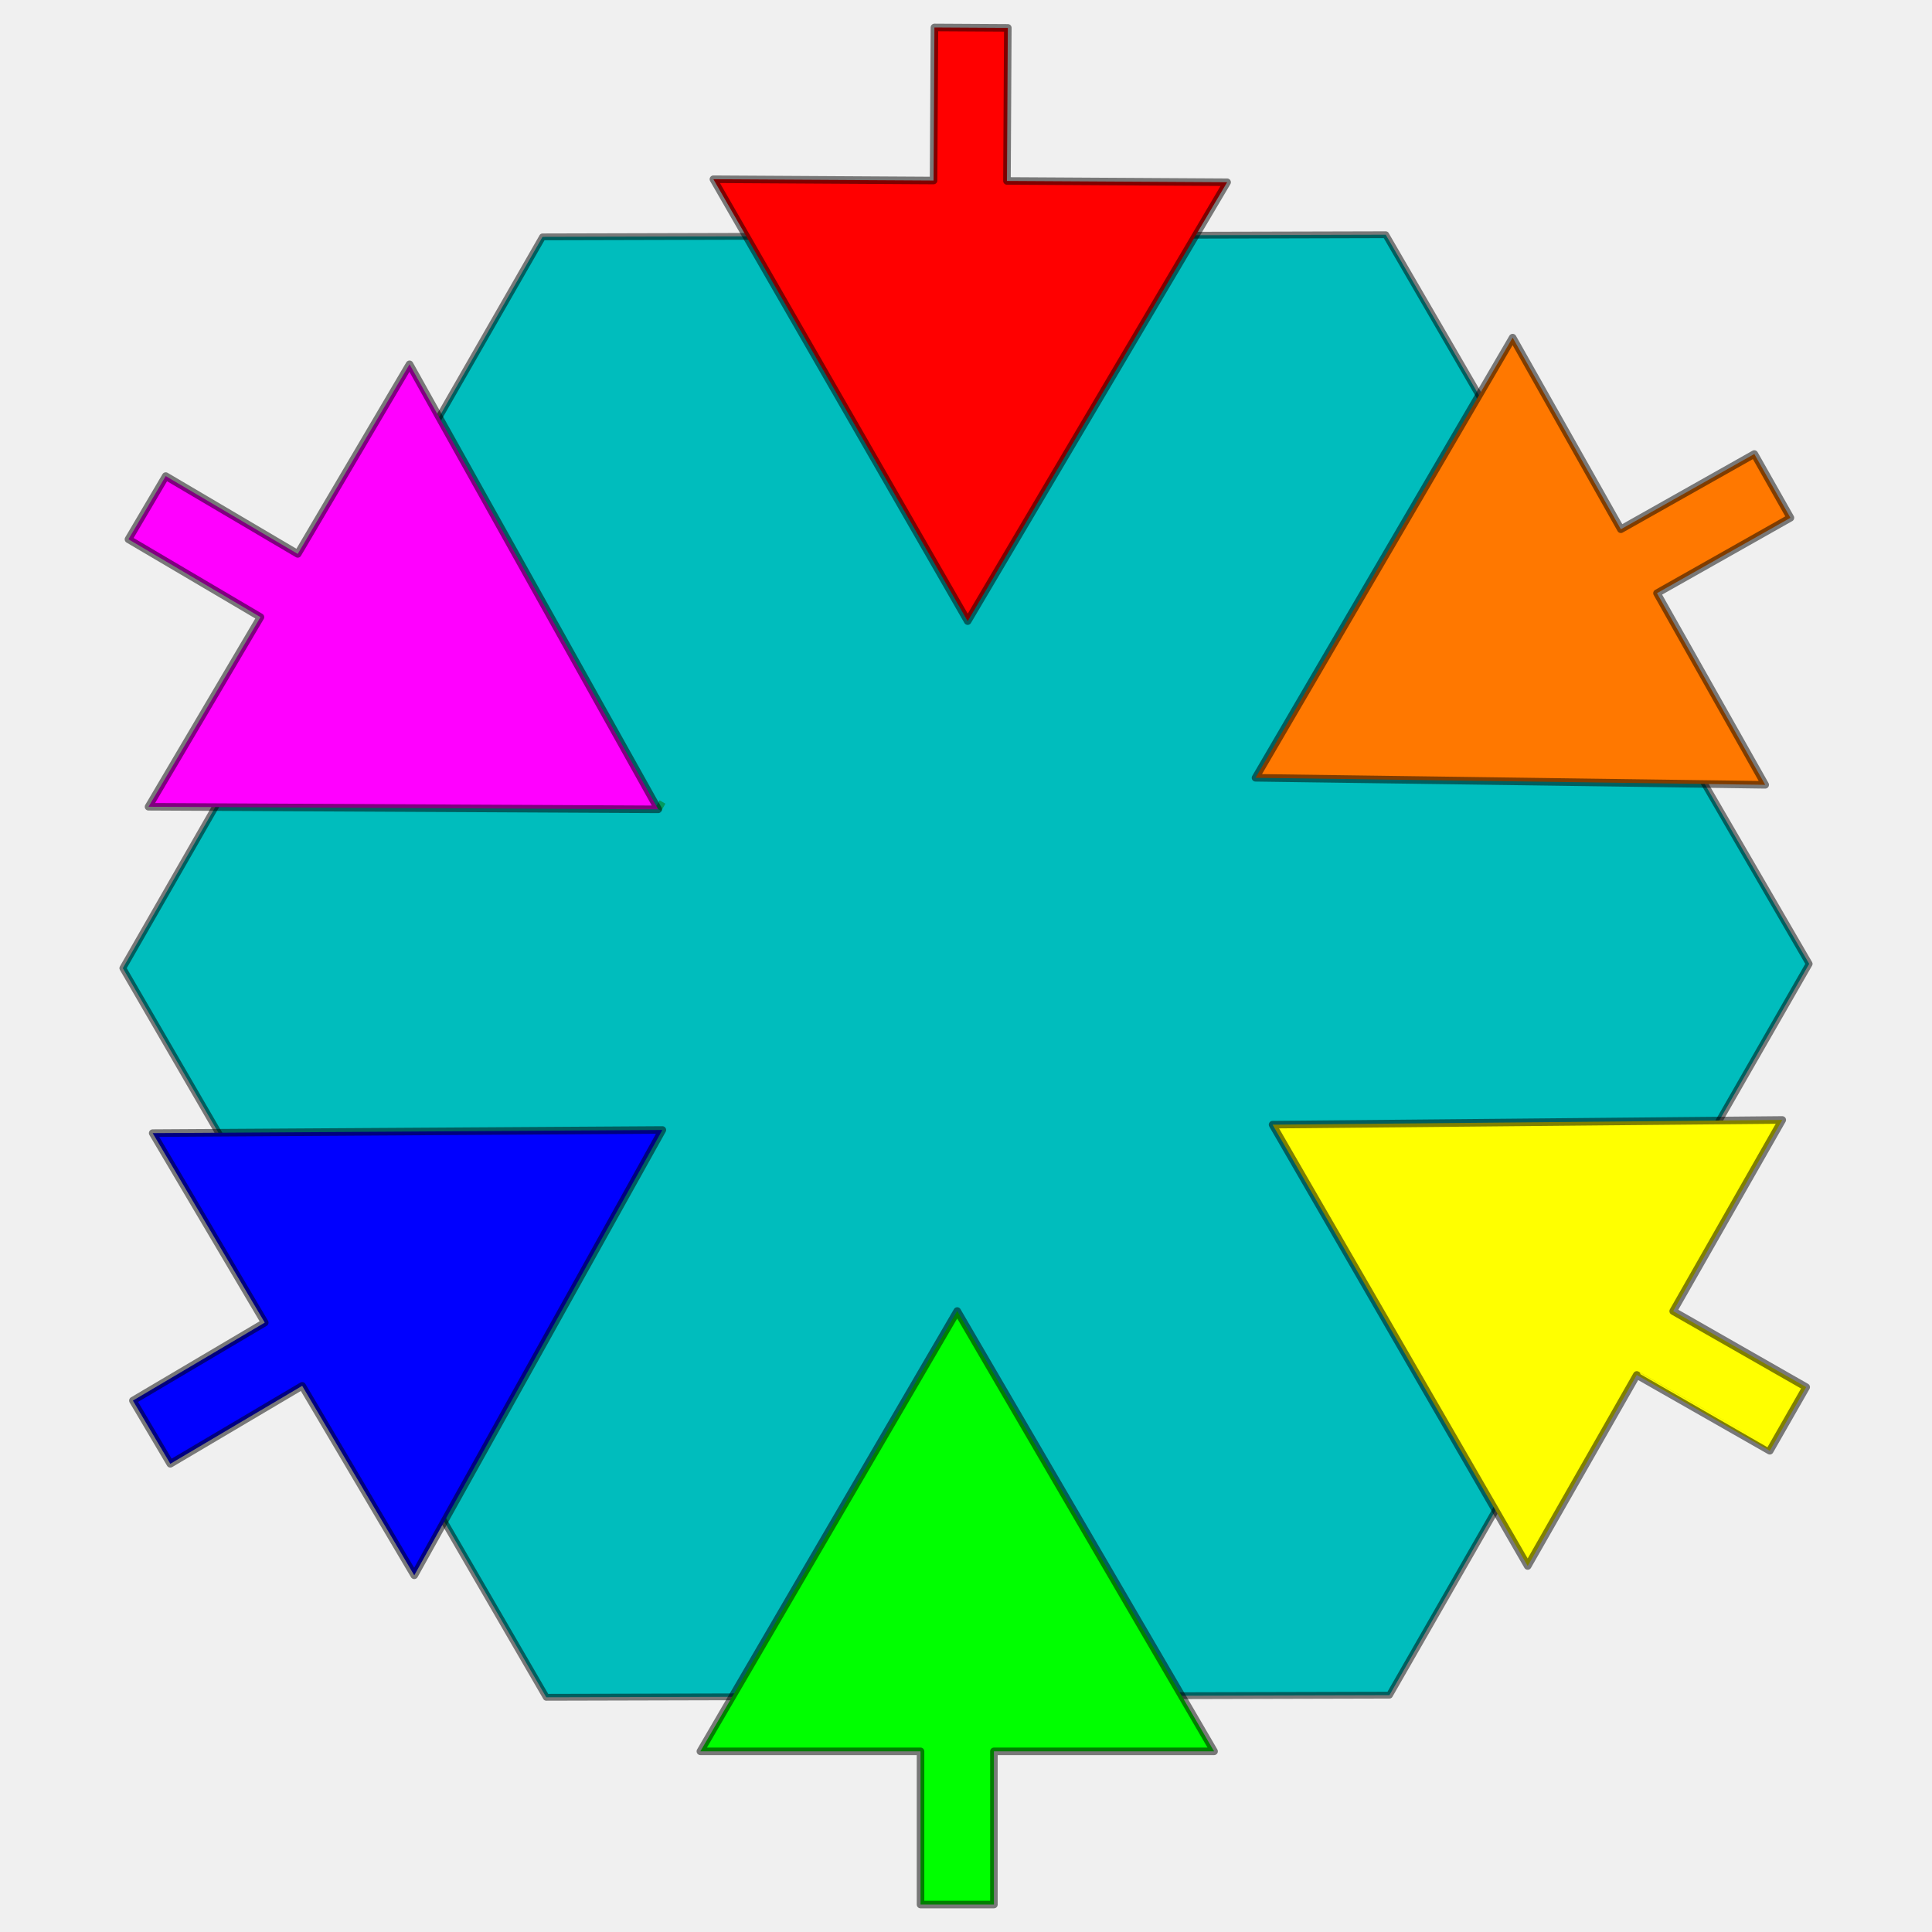
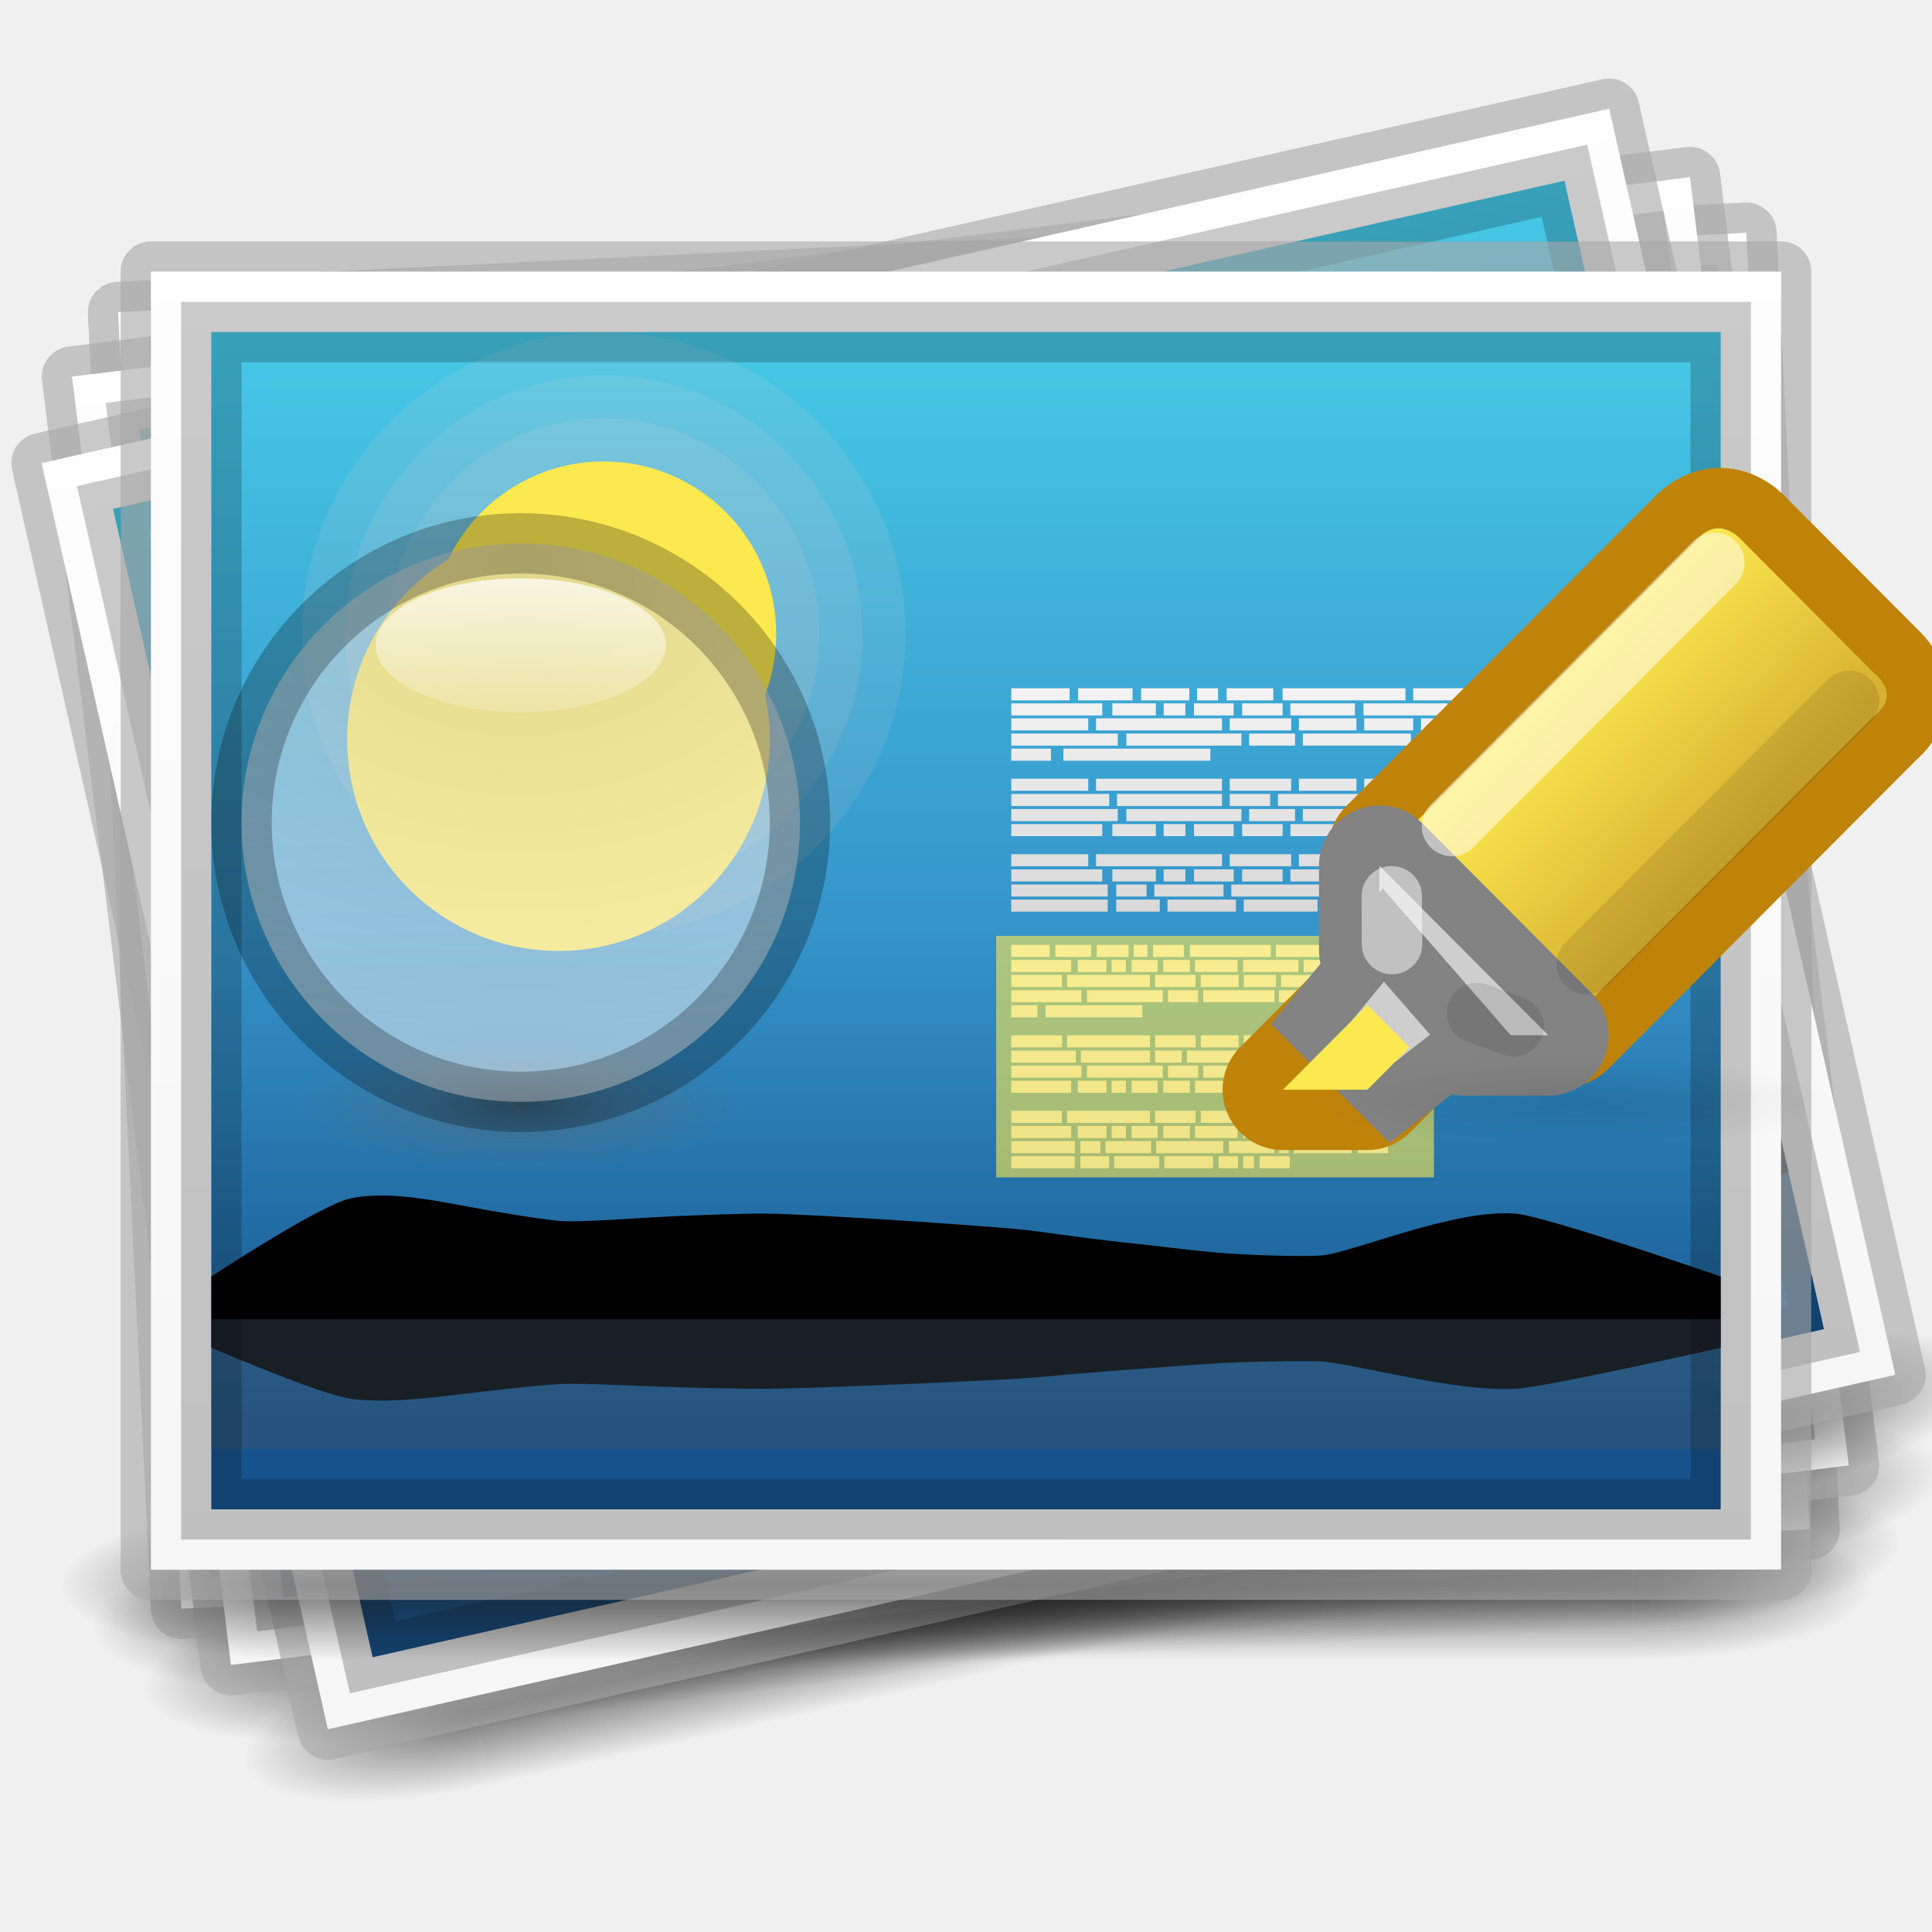
- <svg xmlns="http://www.w3.org/2000/svg" xmlns:ns1="http://inkpad.envoza.com/svg_extensions" height="512pt" viewBox="0,0,512,512" width="512pt" version="1.1">
-   <defs />
-   <g id="arrows" ns1:layerName="arrows">
-     <path stroke="#000000" stroke-opacity="0.5" stroke-width="1.8" d="M368.221+449.233L144.768+449.804L32.548+256.574L143.779+62.773L367.231+62.202L479.452+255.432L368.221+449.233Z" fill="#00bdbd" opacity="1" stroke-linejoin="round" />
-     <path stroke="#000000" stroke-width="2" ns1:shadowRadius="5" ns1:shadowOpacity="0.5" fill="#00ff00" ns1:shadowAngle="0.802333" stroke-linejoin="round" opacity="1" d="M253.674+347.431L185.604+464.122L243.95+464.122C243.95+483.792+243.95+504.411+243.95+504.728L263.398+504.728C263.398+504.411+263.398+483.794+263.398+464.122L321.744+464.122L253.674+347.431Z" ns1:shadowOffset="5" stroke-opacity="0.5" ns1:shadowColor="#000000" />
-     <path stroke="#000000" stroke-width="2" ns1:shadowRadius="5" ns1:shadowOpacity="0.5" fill="#ffff00" ns1:shadowAngle="0.802333" stroke-linejoin="round" opacity="1" d="M472.318+296.796L337.242+298.05L404.856+415.007L433.762+364.372C450.78+374.086+469.013+384.466+469.013+384.467L478.661+367.601C478.661+367.601+460.43+357.184+443.411+347.469L472.318+296.796Z" ns1:shadowOffset="5" stroke-opacity="0.5" ns1:shadowColor="#000000" />
-     <path stroke="#000000" stroke-width="2" ns1:shadowRadius="5" ns1:shadowOpacity="0.5" fill="#ff7800" ns1:shadowAngle="0.802333" stroke-linejoin="round" opacity="1" d="M400.867+89.472L332.721+206.125L467.797+207.986L439.118+157.2C456.243+147.53+474.207+137.376+474.483+137.22L464.91+120.316C464.634+120.472+446.672+130.588+429.546+140.259L400.867+89.472Z" ns1:shadowOffset="5" stroke-opacity="0.5" ns1:shadowColor="#000000" />
-     <path stroke="#000000" stroke-width="2" ns1:shadowRadius="5" ns1:shadowOpacity="0.5" fill="#ff0000" ns1:shadowAngle="0.802333" stroke-linejoin="round" opacity="1" d="M247.634+7.272C247.632+7.589+247.52+28.185+247.406+47.84L189.061+47.498L256.447+164.607L325.2+48.296L266.855+47.954C266.968+28.298+267.081+7.703+267.083+7.386L247.634+7.272Z" ns1:shadowOffset="5" stroke-opacity="0.5" ns1:shadowColor="#000000" />
-     <path stroke="#007800" stroke-opacity="0.5" stroke-width="1.8" d="M174.456+214.47L175.567+212.534" fill="none" opacity="1" stroke-linejoin="round" />
-     <path stroke="#000000" stroke-width="2" ns1:shadowRadius="5" ns1:shadowOpacity="0.5" fill="#ff00ff" ns1:shadowAngle="0.802333" stroke-linejoin="round" opacity="1" d="M108.532+96.537L78.903+146.792C61.962+136.797+44.192+126.327+43.919+126.166L34.042+142.918C34.316+143.079+52.085+153.548+69.027+163.544L39.36+213.798L174.436+214.482L108.532+96.537Z" ns1:shadowOffset="5" stroke-opacity="0.5" ns1:shadowColor="#000000" />
-     <path stroke="#000000" stroke-width="2" ns1:shadowRadius="5" ns1:shadowOpacity="0.5" fill="#0000ff" ns1:shadowAngle="0.802333" stroke-linejoin="round" opacity="1" d="M175.538+299.455L40.462+300.291L70.166+350.508C53.243+360.52+35.493+371.01+35.22+371.172L45.134+387.923C45.407+387.762+63.158+377.271+80.081+367.259L109.785+417.476L175.538+299.455Z" ns1:shadowOffset="5" stroke-opacity="0.5" ns1:shadowColor="#000000" />
+ <svg xmlns="http://www.w3.org/2000/svg" width="32" height="32" viewBox="0 0 32 32" fill="none">
+   <g clip-path="url(#clip0)">
+     <path opacity="0.6" d="M31.42 24.26L27.477 24.452L27.599 26.949L31.541 26.757L31.42 24.26Z" fill="url(#paint0_radial)" />
+     <path opacity="0.6" d="M1.577 28.216L5.52 28.024L5.398 25.527L1.455 25.719L1.577 28.216Z" fill="url(#paint1_radial)" />
+     <path opacity="0.6" d="M27.477 24.452L5.398 25.527L5.519 28.024L27.599 26.949L27.477 24.452Z" fill="url(#paint2_linear)" />
+     <path opacity="0.35" d="M29.97 25.33L28.925 3.857C28.925 3.857 10.946 4.732 1.957 5.17C2.305 12.328 3.002 26.645 3.002 26.645L29.97 25.33Z" stroke="black" stroke-linejoin="round" />
+     <path d="M29.97 25.33L28.925 3.857C28.925 3.857 10.946 4.732 1.957 5.17C2.305 12.328 3.002 26.645 3.002 26.645L29.97 25.33Z" fill="url(#paint3_linear)" />
+     <path opacity="0.4" d="M29.97 25.33L28.925 3.857C28.925 3.857 10.946 4.732 1.957 5.17C2.305 12.328 3.002 26.645 3.002 26.645L29.97 25.33Z" stroke="white" stroke-linejoin="round" />
+     <path opacity="0.4" d="M1.957 5.17L1.981 5.669L28.949 4.357L28.925 3.857L1.957 5.17Z" fill="white" />
+     <path d="M3.952 25.597L3.004 6.12L27.975 4.905L28.923 24.382L3.952 25.597Z" fill="url(#paint4_linear)" />
+     <path opacity="0.1" d="M9.566 7.231C7.604 7.326 6.077 9.01 6.172 10.972C6.268 12.934 7.952 14.461 9.913 14.365C11.875 14.27 13.402 12.586 13.307 10.625C13.211 8.663 11.528 7.136 9.566 7.231ZM9.636 8.658C10.826 8.6 11.822 9.504 11.88 10.694C11.938 11.884 11.034 12.881 9.844 12.938C8.653 12.996 7.657 12.093 7.599 10.902C7.541 9.712 8.445 8.716 9.636 8.658Z" fill="#FED8CD" />
+     <path opacity="0.1" d="M9.531 6.518C7.184 6.632 5.345 8.659 5.459 11.007C5.573 13.354 7.601 15.193 9.948 15.079C12.295 14.965 14.135 12.937 14.02 10.59C13.906 8.243 11.879 6.403 9.531 6.518ZM9.67 9.371C10.475 9.332 11.127 9.924 11.167 10.729C11.206 11.534 10.614 12.186 9.809 12.225C9.004 12.264 8.352 11.673 8.313 10.868C8.274 10.063 8.865 9.411 9.67 9.371Z" fill="#FED8CD" />
+     <path opacity="0.1" d="M9.497 5.804C6.764 5.937 4.613 8.308 4.746 11.041C4.879 13.774 7.25 15.925 9.983 15.792C12.716 15.659 14.867 13.288 14.734 10.555C14.601 7.822 12.229 5.671 9.497 5.804ZM9.705 10.085C10.124 10.064 10.433 10.344 10.453 10.764C10.474 11.183 10.194 11.491 9.774 11.512C9.355 11.532 9.047 11.252 9.026 10.833C9.006 10.414 9.286 10.105 9.705 10.085Z" fill="#FED8CD" />
+     <path fill-rule="evenodd" clip-rule="evenodd" d="M9.601 7.944C11.177 7.868 12.517 9.083 12.594 10.659C12.67 12.235 11.455 13.575 9.879 13.652C8.303 13.729 6.963 12.513 6.886 10.937C6.809 9.361 8.025 8.021 9.601 7.944Z" fill="#FCE94F" />
+     <path fill-rule="evenodd" clip-rule="evenodd" d="M8.905 9.087C10.836 8.993 12.477 10.482 12.572 12.412C12.665 14.343 11.177 15.985 9.246 16.078C7.315 16.172 5.674 14.684 5.58 12.753C5.486 10.822 6.975 9.181 8.905 9.087Z" fill="#FCE94F" />
+     <path d="M3.8 22.458L3.765 21.744C3.765 21.744 5.508 20.468 6.009 20.34C6.51 20.211 7.112 20.267 7.732 20.352C8.352 20.438 9.277 20.55 9.564 20.546C9.851 20.542 10.367 20.482 10.967 20.416C11.567 20.351 12.562 20.27 12.874 20.258C13.184 20.243 13.963 20.248 14.792 20.258C15.622 20.268 16.763 20.298 17.021 20.309C17.28 20.32 17.586 20.349 17.932 20.379C18.278 20.41 18.877 20.452 19.088 20.461C19.3 20.47 19.792 20.514 20.361 20.538C20.93 20.563 21.837 20.536 22.098 20.504C22.359 20.472 22.899 20.252 23.502 20.043C24.104 19.835 24.771 19.638 25.286 19.654C25.801 19.67 28.735 20.529 28.735 20.529L28.77 21.242L25.024 21.425L21.992 21.572L18.96 21.72L15.928 21.867L12.896 22.015L9.864 22.163L6.832 22.31L3.8 22.458Z" fill="black" />
+     <path opacity="0.9" d="M3.8 22.458L3.822 22.924C3.822 22.924 5.661 23.611 6.17 23.655C6.68 23.698 7.275 23.614 7.886 23.508C8.496 23.403 9.409 23.256 9.695 23.236C9.981 23.215 10.5 23.213 11.103 23.207C11.706 23.202 12.704 23.174 13.015 23.157C13.326 23.141 14.1 23.076 14.926 23.003C15.752 22.93 16.885 22.819 17.142 22.791C17.399 22.763 17.701 22.72 18.044 22.672C18.386 22.625 18.979 22.549 19.189 22.526C19.399 22.503 19.885 22.436 20.45 22.374C21.015 22.312 21.921 22.257 22.184 22.257C22.446 22.257 23.001 22.357 23.618 22.444C24.236 22.53 24.915 22.604 25.427 22.553C25.939 22.501 28.793 21.709 28.793 21.709L28.77 21.243L25.024 21.425L21.992 21.573L18.96 21.721L15.928 21.868L12.896 22.016L9.864 22.163L6.832 22.311L3.8 22.458Z" fill="black" />
+     <path opacity="0.3" d="M3.8 22.458L28.77 21.242L28.874 23.383L3.904 24.598L3.8 22.458Z" fill="#4D585E" />
+     <path opacity="0.2" d="M3.952 25.597L3.004 6.12L27.975 4.905L28.923 24.382L3.952 25.597Z" stroke="black" />
+     <path opacity="0.6" d="M31.988 23.097L28.071 23.58L28.377 26.061L32.294 25.578L31.988 23.097Z" fill="url(#paint5_radial)" />
+     <path opacity="0.6" d="M2.52 29.249L6.438 28.766L6.132 26.285L2.214 26.768L2.52 29.249Z" fill="url(#paint6_radial)" />
+     <path opacity="0.6" d="M28.071 23.58L6.132 26.285L6.437 28.766L28.377 26.061L28.071 23.58Z" fill="url(#paint7_linear)" />
+     <path opacity="0.35" d="M30.622 24.272L27.991 2.935C27.991 2.935 10.127 5.137 1.194 6.238C2.071 13.351 3.825 27.577 3.825 27.577L30.622 24.272Z" stroke="black" stroke-linejoin="round" />
+     <path d="M30.622 24.272L27.991 2.935C27.991 2.935 10.127 5.137 1.194 6.238C2.071 13.351 3.825 27.577 3.825 27.577L30.622 24.272Z" fill="url(#paint8_linear)" />
+     <path opacity="0.4" d="M30.622 24.272L27.991 2.935C27.991 2.935 10.127 5.137 1.194 6.238C2.071 13.351 3.825 27.577 3.825 27.577L30.622 24.272Z" stroke="white" stroke-linejoin="round" />
+     <path opacity="0.4" d="M1.194 6.238L1.256 6.734L28.053 3.431L27.991 2.935L1.194 6.238Z" fill="white" />
+     <path d="M4.695 26.462L2.309 7.108L27.121 4.049L29.507 23.403L4.695 26.462Z" fill="url(#paint9_linear)" />
+     <path opacity="0.1" d="M8.935 7.731C6.986 7.971 5.587 9.763 5.828 11.712C6.068 13.662 7.86 15.06 9.809 14.82C11.758 14.58 13.157 12.788 12.917 10.838C12.676 8.889 10.884 7.491 8.935 7.731ZM9.11 9.149C10.293 9.003 11.353 9.83 11.499 11.013C11.645 12.196 10.817 13.256 9.634 13.402C8.451 13.548 7.391 12.721 7.245 11.538C7.1 10.355 7.927 9.295 9.11 9.149Z" fill="#FED8CD" />
+     <path opacity="0.1" d="M8.848 7.022C6.515 7.309 4.831 9.467 5.119 11.8C5.406 14.132 7.564 15.816 9.897 15.529C12.229 15.241 13.913 13.083 13.626 10.751C13.338 8.419 11.18 6.734 8.848 7.022ZM9.197 9.858C9.997 9.759 10.691 10.301 10.79 11.101C10.889 11.9 10.347 12.595 9.547 12.693C8.747 12.792 8.053 12.25 7.954 11.45C7.856 10.65 8.398 9.956 9.197 9.858Z" fill="#FED8CD" />
+     <path opacity="0.1" d="M8.76 6.313C6.045 6.648 4.075 9.172 4.41 11.887C4.745 14.603 7.268 16.573 9.984 16.238C12.699 15.903 14.669 13.379 14.335 10.664C14 7.948 11.476 5.978 8.76 6.313ZM9.285 10.566C9.701 10.515 10.03 10.771 10.081 11.188C10.133 11.605 9.876 11.933 9.46 11.984C9.043 12.036 8.715 11.78 8.663 11.363C8.612 10.946 8.868 10.618 9.285 10.566Z" fill="#FED8CD" />
+     <path fill-rule="evenodd" clip-rule="evenodd" d="M9.023 8.44C10.589 8.247 12.015 9.36 12.208 10.926C12.401 12.492 11.288 13.918 9.722 14.111C8.156 14.304 6.73 13.191 6.536 11.625C6.343 10.059 7.456 8.633 9.023 8.44Z" fill="#FCE94F" />
+     <path fill-rule="evenodd" clip-rule="evenodd" d="M8.414 9.63C10.332 9.394 12.079 10.757 12.316 12.676C12.552 14.594 11.189 16.341 9.27 16.578C7.352 16.814 5.605 15.451 5.368 13.532C5.132 11.614 6.495 9.867 8.414 9.63Z" fill="#FCE94F" />
+     <path d="M4.311 23.343L4.223 22.634C4.223 22.634 5.867 21.232 6.357 21.067C6.847 20.901 7.452 20.912 8.077 20.952C8.701 20.992 9.632 21.035 9.918 21.009C10.203 20.984 10.714 20.886 11.308 20.776C11.901 20.667 12.888 20.512 13.197 20.477C13.506 20.439 14.282 20.387 15.111 20.336C15.939 20.285 17.078 20.23 17.337 20.222C17.596 20.213 17.903 20.22 18.25 20.224C18.598 20.229 19.198 20.227 19.41 20.221C19.622 20.214 20.115 20.221 20.684 20.203C21.254 20.186 22.157 20.092 22.415 20.041C22.673 19.99 23.194 19.73 23.78 19.477C24.366 19.225 25.016 18.98 25.531 18.957C26.045 18.935 29.035 19.575 29.035 19.575L29.123 20.284L25.401 20.742L22.388 21.114L19.375 21.485L16.362 21.857L13.349 22.228L10.336 22.6L7.323 22.971L4.311 23.343Z" fill="black" />
+     <path opacity="0.9" d="M4.311 23.343L4.368 23.805C4.368 23.805 6.252 24.355 6.763 24.361C7.275 24.366 7.862 24.238 8.463 24.088C9.065 23.938 9.964 23.724 10.247 23.682C10.531 23.64 11.049 23.6 11.65 23.55C12.251 23.5 13.244 23.399 13.552 23.358C13.861 23.32 14.629 23.197 15.447 23.063C16.265 22.929 17.387 22.735 17.642 22.688C17.896 22.641 18.194 22.576 18.531 22.503C18.869 22.43 19.455 22.311 19.663 22.273C19.871 22.234 20.351 22.131 20.909 22.028C21.468 21.924 22.368 21.802 22.63 21.782C22.891 21.763 23.452 21.821 24.074 21.862C24.696 21.903 25.379 21.927 25.886 21.838C26.392 21.749 29.18 20.747 29.18 20.747L29.123 20.284L25.401 20.743L22.388 21.114L19.375 21.486L16.362 21.857L13.349 22.229L10.336 22.6L7.324 22.972L4.311 23.343Z" fill="black" />
+     <path opacity="0.3" d="M4.311 23.343L29.123 20.284L29.385 22.41L4.573 25.469L4.311 23.343Z" fill="#4D585E" />
+     <path opacity="0.2" d="M4.695 26.462L2.309 7.108L27.121 4.049L29.507 23.403L4.695 26.462Z" stroke="black" />
+     <path opacity="0.6" d="M32.615 21.471L28.82 22.329L29.371 24.768L33.166 23.91L32.615 21.471Z" fill="url(#paint10_radial)" />
+     <path opacity="0.6" d="M4.319 30.431L8.115 29.573L7.564 27.134L3.768 27.992L4.319 30.431Z" fill="url(#paint11_radial)" />
+     <path opacity="0.6" d="M28.82 22.329L7.564 27.134L8.115 29.573L29.371 24.768L28.82 22.329Z" fill="url(#paint12_linear)" />
+     <path opacity="0.35" d="M31.393 22.771L26.653 1.802C26.653 1.802 9.345 5.714 0.69 7.671C2.271 14.661 5.431 28.642 5.431 28.642L31.393 22.771Z" stroke="black" stroke-linejoin="round" />
+     <path d="M31.393 22.771L26.653 1.802C26.653 1.802 9.345 5.714 0.69 7.671C2.271 14.661 5.431 28.642 5.431 28.642L31.393 22.771Z" fill="url(#paint13_linear)" />
+     <path opacity="0.4" d="M31.393 22.771L26.653 1.802C26.653 1.802 9.345 5.714 0.69 7.671C2.271 14.661 5.431 28.642 5.431 28.642L31.393 22.771Z" stroke="white" stroke-linejoin="round" />
+     <path opacity="0.4" d="M0.69 7.671L0.801 8.158L26.763 2.289L26.653 1.802L0.69 7.671Z" fill="white" />
+     <path d="M6.172 27.449L1.873 8.429L25.912 2.994L30.211 22.015L6.172 27.449Z" fill="url(#paint14_linear)" />
+     <path opacity="0.1" d="M8.438 8.409C6.549 8.836 5.358 10.753 5.791 12.669C6.224 14.585 8.124 15.803 10.013 15.376C11.901 14.949 13.092 13.032 12.659 11.116C12.226 9.201 10.326 7.982 8.438 8.409ZM8.753 9.803C9.899 9.543 11.023 10.264 11.286 11.427C11.549 12.589 10.844 13.724 9.698 13.983C8.552 14.242 7.427 13.521 7.165 12.358C6.902 11.196 7.607 10.062 8.753 9.803Z" fill="#FED8CD" />
+     <path opacity="0.1" d="M8.28 7.712C6.02 8.223 4.586 10.532 5.104 12.824C5.622 15.117 7.91 16.584 10.17 16.073C12.43 15.562 13.864 13.253 13.346 10.961C12.828 8.669 10.54 7.202 8.28 7.712ZM8.91 10.499C9.685 10.324 10.421 10.796 10.599 11.582C10.777 12.368 10.315 13.111 9.54 13.286C8.765 13.461 8.029 12.989 7.851 12.203C7.674 11.417 8.135 10.675 8.91 10.499Z" fill="#FED8CD" />
+     <path opacity="0.1" d="M8.123 7.016C5.492 7.61 3.814 10.311 4.417 12.979C5.021 15.648 7.697 17.364 10.328 16.77C12.959 16.175 14.636 13.475 14.033 10.806C13.43 8.137 10.754 6.421 8.123 7.016ZM9.068 11.196C9.471 11.105 9.819 11.328 9.912 11.737C10.005 12.147 9.786 12.498 9.383 12.589C8.979 12.681 8.631 12.457 8.538 12.048C8.446 11.638 8.664 11.287 9.068 11.196Z" fill="#FED8CD" />
+     <path fill-rule="evenodd" clip-rule="evenodd" d="M8.595 9.106C10.113 8.763 11.625 9.733 11.973 11.272C12.32 12.811 11.373 14.336 9.855 14.68C8.338 15.023 6.826 14.053 6.478 12.514C6.13 10.975 7.078 9.449 8.595 9.106Z" fill="#FCE94F" />
+     <path fill-rule="evenodd" clip-rule="evenodd" d="M8.118 10.349C9.977 9.929 11.829 11.116 12.255 13.002C12.681 14.887 11.52 16.756 9.662 17.177C7.803 17.597 5.951 16.409 5.524 14.523C5.098 12.638 6.259 10.769 8.118 10.349Z" fill="#FCE94F" />
+     <path d="M5.479 24.383L5.322 23.686C5.322 23.686 6.793 22.134 7.257 21.922C7.722 21.711 8.316 21.663 8.933 21.642C9.55 21.622 10.468 21.575 10.745 21.522C11.023 21.469 11.514 21.322 12.086 21.156C12.657 20.99 13.61 20.741 13.91 20.677C14.209 20.609 14.966 20.482 15.773 20.351C16.581 20.221 17.693 20.056 17.947 20.023C18.2 19.99 18.502 19.967 18.843 19.938C19.185 19.909 19.774 19.849 19.981 19.822C20.188 19.795 20.673 19.755 21.23 19.682C21.787 19.61 22.663 19.43 22.911 19.354C23.159 19.278 23.645 18.97 24.194 18.662C24.743 18.354 25.356 18.048 25.859 17.976C26.362 17.904 29.361 18.252 29.361 18.252L29.518 18.949L25.913 19.764L22.993 20.424L20.074 21.084L17.155 21.744L14.236 22.404L11.317 23.063L8.398 23.723L5.479 24.383Z" fill="black" />
+     <path opacity="0.9" d="M5.479 24.383L5.582 24.838C5.582 24.838 7.487 25.203 7.989 25.159C8.491 25.116 9.055 24.932 9.63 24.724C10.204 24.517 11.065 24.218 11.339 24.149C11.613 24.08 12.117 23.99 12.702 23.882C13.287 23.774 14.251 23.578 14.55 23.508C14.849 23.44 15.59 23.244 16.379 23.032C17.168 22.82 18.25 22.518 18.495 22.447C18.739 22.376 19.025 22.282 19.349 22.177C19.674 22.072 20.237 21.898 20.437 21.839C20.637 21.781 21.097 21.632 21.635 21.475C22.173 21.319 23.043 21.11 23.298 21.066C23.553 21.021 24.109 21.025 24.724 21.006C25.338 20.987 26.011 20.944 26.499 20.807C26.987 20.669 29.621 19.404 29.621 19.404L29.518 18.95L25.913 19.765L22.994 20.424L20.075 21.084L17.155 21.744L14.236 22.404L11.317 23.064L8.398 23.724L5.479 24.383Z" fill="black" />
+     <path opacity="0.3" d="M5.479 24.383L29.518 18.949L29.991 21.039L5.952 26.473L5.479 24.383Z" fill="#4D585E" />
+     <path opacity="0.2" d="M6.172 27.449L1.873 8.429L25.912 2.994L30.211 22.015L6.172 27.449Z" stroke="black" />
+     <path opacity="0.6" d="M31 25H27.053V27.5H31V25Z" fill="url(#paint15_radial)" />
+     <path opacity="0.6" d="M1 27.5H4.947V25H1V27.5Z" fill="url(#paint16_radial)" />
+     <path opacity="0.6" d="M27.053 25H4.947V27.5H27.053V25Z" fill="url(#paint17_linear)" />
+     <path opacity="0.35" d="M29.5 25.998L29.5 4.5C29.5 4.5 11.5 4.5 2.5 4.5C2.5 11.667 2.5 26 2.5 26L29.5 25.998Z" stroke="black" stroke-linejoin="round" />
+     <path d="M29.5 25.998L29.5 4.5C29.5 4.5 11.5 4.5 2.5 4.5C2.5 11.667 2.5 26 2.5 26L29.5 25.998Z" fill="url(#paint18_linear)" />
+     <path opacity="0.4" d="M29.5 25.998L29.5 4.5C29.5 4.5 11.5 4.5 2.5 4.5C2.5 11.667 2.5 26 2.5 26L29.5 25.998Z" stroke="white" stroke-linejoin="round" />
+     <path opacity="0.4" d="M2.5 4.5V5H29.5V4.5H2.5Z" fill="white" />
+     <path d="M3.5 25V5.5H28.5V25H3.5Z" fill="url(#paint19_linear)" />
+     <path opacity="0.1" d="M10 6.929C8.036 6.929 6.429 8.536 6.429 10.5C6.429 12.464 8.036 14.071 10 14.071C11.964 14.071 13.571 12.464 13.571 10.5C13.571 8.536 11.964 6.929 10 6.929ZM10 8.357C11.192 8.357 12.143 9.308 12.143 10.5C12.143 11.692 11.192 12.643 10 12.643C8.808 12.643 7.857 11.692 7.857 10.5C7.857 9.308 8.808 8.357 10 8.357Z" fill="#FED8CD" />
+     <path opacity="0.1" d="M10 6.214C7.65 6.214 5.714 8.15 5.714 10.5C5.714 12.85 7.65 14.786 10 14.786C12.35 14.786 14.286 12.85 14.286 10.5C14.286 8.15 12.35 6.214 10 6.214ZM10 9.071C10.806 9.071 11.428 9.694 11.428 10.5C11.428 11.306 10.806 11.929 10 11.929C9.194 11.929 8.571 11.306 8.571 10.5C8.571 9.694 9.194 9.071 10 9.071Z" fill="#FED8CD" />
+     <path opacity="0.1" d="M10 5.5C7.264 5.5 5 7.764 5 10.5C5 13.236 7.264 15.5 10 15.5C12.736 15.5 15 13.236 15 10.5C15 7.764 12.736 5.5 10 5.5ZM10 9.786C10.42 9.786 10.714 10.08 10.714 10.5C10.714 10.92 10.42 11.214 10 11.214C9.58 11.214 9.286 10.92 9.286 10.5C9.286 10.08 9.58 9.786 10 9.786Z" fill="#FED8CD" />
+     <path fill-rule="evenodd" clip-rule="evenodd" d="M10 7.643C11.578 7.643 12.857 8.922 12.857 10.5C12.857 12.078 11.578 13.357 10 13.357C8.422 13.357 7.143 12.078 7.143 10.5C7.143 8.922 8.422 7.643 10 7.643Z" fill="#FCE94F" />
+     <path fill-rule="evenodd" clip-rule="evenodd" d="M9.25 8.75C11.183 8.75 12.75 10.317 12.75 12.25C12.75 14.183 11.183 15.75 9.25 15.75C7.317 15.75 5.75 14.183 5.75 12.25C5.75 10.317 7.317 8.75 9.25 8.75Z" fill="#FCE94F" />
+     <path d="M3.5 21.857V21.143C3.5 21.143 5.303 19.953 5.81 19.849C6.316 19.745 6.915 19.829 7.53 19.945C8.145 20.061 9.064 20.218 9.35 20.227C9.637 20.237 10.156 20.202 10.758 20.166C11.361 20.13 12.359 20.097 12.67 20.101C12.982 20.101 13.758 20.144 14.587 20.194C15.415 20.245 16.553 20.33 16.811 20.354C17.069 20.377 17.372 20.421 17.717 20.468C18.061 20.515 18.657 20.587 18.868 20.606C19.079 20.625 19.568 20.693 20.135 20.745C20.702 20.797 21.61 20.815 21.872 20.796C22.134 20.776 22.684 20.582 23.296 20.403C23.908 20.224 24.584 20.061 25.097 20.101C25.611 20.142 28.5 21.143 28.5 21.143V21.857H24.75H21.714H18.678H15.643H12.607H9.571H6.536L3.5 21.857Z" fill="black" />
+     <path opacity="0.9" d="M3.5 21.857V22.323C3.5 22.323 5.303 23.1 5.81 23.168C6.316 23.235 6.915 23.18 7.53 23.105C8.145 23.029 9.064 22.927 9.35 22.921C9.637 22.914 10.156 22.937 10.758 22.961C11.361 22.984 12.359 23.006 12.67 23.003C12.982 23.003 13.758 22.975 14.587 22.942C15.415 22.909 16.553 22.854 16.811 22.838C17.069 22.823 17.372 22.795 17.717 22.764C18.061 22.733 18.657 22.686 18.868 22.674C19.079 22.661 19.568 22.617 20.135 22.583C20.702 22.549 21.61 22.537 21.872 22.55C22.134 22.563 22.684 22.689 23.296 22.806C23.908 22.923 24.584 23.03 25.097 23.003C25.611 22.977 28.5 22.324 28.5 22.324V21.858H24.75H21.714H18.678H15.643H12.607H9.571H6.536L3.5 21.857Z" fill="black" />
+     <path opacity="0.3" d="M3.5 21.857H28.5V24H3.5V21.857Z" fill="#4D585E" />
+     <path opacity="0.2" d="M3.5 25V5.5H28.5V25H3.5Z" stroke="black" />
+     <path d="M16.75 11.5H17.716H16.75ZM17.857 11.5H18.759H17.857ZM18.9 11.5H19.699H18.9ZM19.828 11.5H20.175H19.828ZM20.317 11.5H21.09H20.317ZM21.244 11.5H23.279H21.244ZM23.407 11.5H24.965H23.407ZM25.094 11.5H25.571H25.094ZM16.75 11.75H18.257H16.75ZM18.424 11.75H19.145H18.424ZM19.274 11.75H19.634H19.274ZM19.776 11.75H20.433H19.776ZM20.574 11.75H21.244H20.574ZM21.373 11.75H22.442H21.373ZM22.583 11.75H23.974H22.583ZM24.103 11.75H25.03H24.103ZM25.159 11.75H25.39H25.159ZM16.75 11.998H18.025H16.75ZM18.154 11.998H20.24H18.154ZM20.368 11.998H21.386H20.368ZM21.514 11.998H22.467H21.514ZM22.596 11.998H23.407H22.596ZM23.536 11.998L24.811 12.002L23.536 11.998ZM24.927 12.002H27H24.927ZM16.75 12.25H18.514H16.75ZM18.656 12.25H20.562H18.656ZM20.69 12.25H21.45H20.69ZM21.579 12.25H23.369H21.579ZM23.485 12.25H24.708H23.485ZM24.85 12.25H25.339H24.85ZM25.468 12.25H25.738H25.468ZM25.88 12.25H26.639H25.88ZM16.75 12.5H17.407H16.75ZM17.613 12.5H20.047H17.613ZM16.75 12.998H18.025H16.75ZM18.154 12.998H20.24H18.154ZM20.368 12.998H21.386H20.368ZM21.514 12.998H22.467H21.514ZM22.596 12.998H23.407H22.596ZM23.536 12.998L24.811 13.002L23.536 12.998ZM24.927 13.002H27H24.927ZM16.75 13.25H18.372H16.75ZM18.501 13.25H20.24H18.501ZM20.368 13.25H21.038H20.368ZM21.167 13.25H22.802H21.167ZM22.931 13.25H24.991H22.931ZM25.133 13.25H25.893H25.133ZM16.75 13.5H18.514H16.75ZM18.656 13.5H20.562H18.656ZM20.69 13.5H21.45H20.69ZM21.579 13.5H23.369H21.579ZM23.485 13.5H24.708H23.485ZM24.85 13.5H25.339H24.85ZM25.468 13.5H25.738H25.468ZM25.88 13.5H26.639H25.88ZM16.75 13.75H18.257H16.75ZM18.424 13.75H19.145H18.424ZM19.274 13.75H19.634H19.274ZM19.776 13.75H20.433H19.776ZM20.574 13.75H21.244H20.574ZM21.373 13.75H22.442H21.373ZM22.583 13.75H23.974H22.583ZM24.103 13.75H25.03H24.103ZM25.159 13.75H25.39H25.159ZM16.75 14.248H18.025H16.75ZM18.154 14.248H20.24H18.154ZM20.368 14.248H21.386H20.368ZM21.514 14.248H22.467H21.514ZM22.596 14.248H23.407H22.596ZM23.536 14.248L24.811 14.252L23.536 14.248ZM24.927 14.252H27H24.927ZM16.75 14.5H18.257H16.75ZM18.424 14.5H19.145H18.424ZM19.274 14.5H19.634H19.274ZM19.776 14.5H20.433H19.776ZM20.574 14.5H21.244H20.574ZM21.373 14.5H22.442H21.373ZM22.583 14.5H23.974H22.583ZM24.103 14.5H25.03H24.103ZM25.159 14.5H25.39H25.159ZM16.75 14.75H18.347H16.75ZM18.488 14.75H18.991H18.488ZM19.119 14.75H20.265H19.119ZM20.394 14.75H22.081H20.394ZM22.223 14.75H23.369H22.223ZM23.485 14.75H23.729H23.485ZM23.858 14.75H25.313H23.858ZM25.468 14.75H26.227H25.468ZM16.75 15H18.347H16.75ZM18.488 15H19.209H18.488ZM19.338 15H20.471H19.338ZM20.6 15H21.823H20.6ZM21.965 15H22.454H21.965ZM22.583 15H22.854H22.583ZM22.995 15H23.755H22.995Z" stroke="url(#paint20_linear)" stroke-width="0.2" />
+     <path d="M16.75 15.75H17.386H16.75ZM17.479 15.75H18.073H17.479ZM18.166 15.75H18.692H18.166ZM18.777 15.75H19.006H18.777ZM19.099 15.75H19.608H19.099ZM19.709 15.75H21.049H19.709ZM21.134 15.75H22.16H21.134ZM22.245 15.75H22.559H22.245ZM16.75 16H17.742H16.75ZM17.852 16H18.327H17.852ZM18.412 16H18.649H18.412ZM18.743 16H19.175H18.743ZM19.268 16H19.709H19.268ZM19.794 16H20.498H19.794ZM20.591 16H21.507H20.591ZM21.592 16H22.203H21.592ZM22.287 16H22.44H22.287ZM16.75 16.248H17.59H16.75ZM17.674 16.248H19.048H17.674ZM19.133 16.248H19.803H19.133ZM19.888 16.248H20.515H19.888ZM20.6 16.248H21.134H20.6ZM21.219 16.248L22.058 16.252L21.219 16.248ZM22.135 16.252H23.5H22.135ZM16.75 16.5H17.912H16.75ZM18.005 16.5H19.26H18.005ZM19.345 16.5H19.845H19.345ZM19.93 16.5H21.109H19.93ZM21.185 16.5H21.991H21.185ZM22.084 16.5H22.406H22.084ZM22.491 16.5H22.669H22.491ZM22.762 16.5H23.263H22.762ZM16.75 16.75H17.183H16.75ZM17.318 16.75H18.921H17.318ZM16.75 17.248H17.59H16.75ZM17.674 17.248H19.048H17.674ZM19.133 17.248H19.803H19.133ZM19.888 17.248H20.515H19.888ZM20.6 17.248H21.134H20.6ZM21.219 17.248L22.058 17.252L21.219 17.248ZM22.135 17.252H23.5H22.135ZM16.75 17.5H17.819H16.75ZM17.903 17.5H19.048H17.903ZM19.133 17.5H19.574H19.133ZM19.659 17.5H20.736H19.659ZM20.82 17.5H22.177H20.82ZM22.27 17.5H22.771H22.27ZM16.75 17.75H17.912H16.75ZM18.005 17.75H19.26H18.005ZM19.345 17.75H19.845H19.345ZM19.93 17.75H21.109H19.93ZM21.185 17.75H21.991H21.185ZM22.084 17.75H22.406H22.084ZM22.491 17.75H22.669H22.491ZM22.762 17.75H23.263H22.762ZM16.75 18H17.742H16.75ZM17.852 18H18.327H17.852ZM18.412 18H18.649H18.412ZM18.743 18H19.175H18.743ZM19.268 18H19.709H19.268ZM19.794 18H20.498H19.794ZM20.591 18H21.507H20.591ZM21.592 18H22.203H21.592ZM22.287 18H22.44H22.287ZM16.75 18.498H17.59H16.75ZM17.674 18.498H19.048H17.674ZM19.133 18.498H19.803H19.133ZM19.888 18.498H20.515H19.888ZM20.6 18.498H21.134H20.6ZM21.219 18.498L22.058 18.502L21.219 18.498ZM22.135 18.502H23.5H22.135ZM16.75 18.75H17.742H16.75ZM17.852 18.75H18.327H17.852ZM18.412 18.75H18.649H18.412ZM18.743 18.75H19.175H18.743ZM19.268 18.75H19.709H19.268ZM19.794 18.75H20.498H19.794ZM20.591 18.75H21.507H20.591ZM21.592 18.75H22.203H21.592ZM22.287 18.75H22.44H22.287ZM16.75 19H17.802H16.75ZM17.895 19H18.226H17.895ZM18.31 19H19.065H18.31ZM19.15 19H20.261H19.15ZM20.354 19H21.109H20.354ZM21.185 19H21.346H21.185ZM21.431 19H22.389H21.431ZM22.491 19H22.991H22.491ZM16.75 19.25H17.802H16.75ZM17.895 19.25H18.37H17.895ZM18.454 19.25H19.201H18.454ZM19.285 19.25H20.091H19.285ZM20.184 19.25H20.507H20.184ZM20.591 19.25H20.77H20.591ZM20.863 19.25H21.363H20.863Z" stroke="url(#paint21_linear)" stroke-width="0.2" />
+     <path opacity="0.6" d="M23.75 15.5H16.5V19.5H23.75V15.5Z" fill="#FCE94F" />
+     <path fill-rule="evenodd" clip-rule="evenodd" d="M23 14.064L25.928 17L31.051 11.862C31.499 11.492 31.051 11.128 31.051 11.128L28.855 8.926C28.855 8.926 28.518 8.53 28.123 8.926L23 14.064Z" stroke="#BF830A" stroke-width="2" stroke-linejoin="round" />
+     <path fill-rule="evenodd" clip-rule="evenodd" d="M23 14.068L25.919 17L31.028 11.869C31.527 11.5 31.028 11.136 31.028 11.136L28.839 8.938C28.839 8.938 28.477 8.516 28.109 8.938L23 14.068Z" fill="url(#paint22_linear)" />
+     <path fill-rule="evenodd" clip-rule="evenodd" d="M22.847 14.34V15.743L24.245 17.146H25.644L22.847 14.34Z" stroke="#838383" stroke-width="2" stroke-linejoin="round" />
+     <path fill-rule="evenodd" clip-rule="evenodd" d="M22.847 14.34V15.743L24.245 17.146H25.644L22.847 14.34Z" fill="#CECECE" />
+     <path fill-rule="evenodd" clip-rule="evenodd" d="M21.25 18.049H22.648L23.347 17.347L22.648 16.646L21.25 18.049Z" stroke="#BF830A" stroke-width="2" stroke-linejoin="round" />
+     <path fill-rule="evenodd" clip-rule="evenodd" d="M22.922 16.26L22.398 16.896L23.097 17.597L23.687 17.137L22.922 16.26Z" stroke="#838383" stroke-width="2" />
+     <path opacity="0.1" d="M26.112 19C28.477 19 30.394 18.666 30.394 18.255C30.394 17.843 28.477 17.509 26.112 17.509C23.747 17.509 21.83 17.843 21.83 18.255C21.83 18.666 23.747 19 26.112 19Z" fill="url(#paint23_radial)" />
+     <path fill-rule="evenodd" clip-rule="evenodd" d="M22.922 16.26L22.398 16.896L23.097 17.597L23.687 17.137L22.922 16.26Z" fill="#CECECE" />
+     <path fill-rule="evenodd" clip-rule="evenodd" d="M21.25 18.049H22.648L23.347 17.347L22.648 16.646L21.25 18.049Z" fill="#FCE94F" />
+     <path opacity="0.5" d="M24.049 13.682L28.396 9.32" stroke="white" stroke-linecap="round" />
+     <path opacity="0.5" d="M23.056 15.637L23.052 14.845" stroke="white" stroke-linecap="round" />
+     <path opacity="0.1" d="M26.277 15.969L30.625 11.606" stroke="black" stroke-linecap="round" />
+     <path opacity="0.1" d="M24.462 16.779L25.071 17.001" stroke="black" stroke-linecap="round" />
+     <path d="M12.302 18.298C12.302 18.444 12.207 18.588 12.022 18.722C11.837 18.857 11.566 18.979 11.225 19.082C10.884 19.185 10.478 19.266 10.032 19.322C9.586 19.378 9.108 19.406 8.625 19.406C8.142 19.406 7.664 19.378 7.218 19.322C6.772 19.266 6.366 19.185 6.025 19.082C5.684 18.979 5.413 18.857 5.228 18.722C5.043 18.588 4.948 18.444 4.948 18.298C4.948 18.153 5.043 18.009 5.228 17.874C5.413 17.74 5.684 17.618 6.025 17.515C6.366 17.412 6.772 17.33 7.218 17.274C7.664 17.219 8.142 17.19 8.625 17.19C9.108 17.19 9.586 17.219 10.032 17.274C10.478 17.33 10.884 17.412 11.225 17.515C11.566 17.618 11.837 17.74 12.022 17.874C12.207 18.009 12.302 18.153 12.302 18.298Z" fill="url(#paint24_radial)" fill-opacity="0.5" />
+     <path d="M8.625 9C6.073 9 4 11.073 4 13.625C4 16.177 6.073 18.25 8.625 18.25C11.177 18.25 13.25 16.177 13.25 13.625C13.25 11.073 11.177 9 8.625 9Z" fill="url(#paint25_radial)" fill-opacity="0.5" />
+     <path opacity="0.75" d="M8.625 11.795C9.952 11.795 11.029 11.299 11.029 10.687C11.029 10.075 9.952 9.579 8.625 9.579C7.297 9.579 6.221 10.075 6.221 10.687C6.221 11.299 7.297 11.795 8.625 11.795Z" fill="url(#paint26_linear)" />
+     <path opacity="0.25" d="M8.625 9C6.073 9 4 11.073 4 13.625C4 16.177 6.073 18.25 8.625 18.25C11.177 18.25 13.25 16.177 13.25 13.625C13.25 11.073 11.177 9 8.625 9V9Z" stroke="black" stroke-width="1" stroke-linecap="round" stroke-linejoin="round" />
  </g>
+   <defs>
+     <radialGradient id="paint0_radial" cx="0" cy="0" r="1" gradientUnits="userSpaceOnUse" gradientTransform="translate(27.5323 25.7008) rotate(-2.78664) scale(3.95484 1.25)">
+       <stop stop-color="#181818" />
+       <stop offset="1" stop-color="#181818" stop-opacity="0" />
+     </radialGradient>
+     <radialGradient id="paint1_radial" cx="0" cy="0" r="1" gradientUnits="userSpaceOnUse" gradientTransform="translate(5.46429 26.775) rotate(177.213) scale(3.95484 1.25)">
+       <stop stop-color="#181818" />
+       <stop offset="1" stop-color="#181818" stop-opacity="0" />
+     </radialGradient>
+     <linearGradient id="paint2_linear" x1="17.394" y1="27.456" x2="17.272" y2="24.949" gradientUnits="userSpaceOnUse">
+       <stop stop-color="#181818" stop-opacity="0" />
+       <stop offset="0.5" stop-color="#181818" />
+       <stop offset="1" stop-color="#181818" stop-opacity="0" />
+     </linearGradient>
+     <linearGradient id="paint3_linear" x1="16.741" y1="31.232" x2="15.186" y2="-0.73" gradientUnits="userSpaceOnUse">
+       <stop stop-color="#EDEDED" />
+       <stop offset="1" stop-color="white" />
+     </linearGradient>
+     <linearGradient id="paint4_linear" x1="12.199" y1="23.613" x2="11.123" y2="1.504" gradientUnits="userSpaceOnUse">
+       <stop stop-color="#16538C" />
+       <stop offset="0.362" stop-color="#3594CA" />
+       <stop offset="1" stop-color="#4EDFF3" />
+     </linearGradient>
+     <radialGradient id="paint5_radial" cx="0" cy="0" r="1" gradientUnits="userSpaceOnUse" gradientTransform="translate(28.2182 24.8213) rotate(-7.028) scale(3.95484 1.25)">
+       <stop stop-color="#181818" />
+       <stop offset="1" stop-color="#181818" stop-opacity="0" />
+     </radialGradient>
+     <radialGradient id="paint6_radial" cx="0" cy="0" r="1" gradientUnits="userSpaceOnUse" gradientTransform="translate(6.29006 27.5246) rotate(172.972) scale(3.95484 1.25)">
+       <stop stop-color="#181818" />
+       <stop offset="1" stop-color="#181818" stop-opacity="0" />
+     </radialGradient>
+     <linearGradient id="paint7_linear" x1="18.237" y1="27.321" x2="17.93" y2="24.83" gradientUnits="userSpaceOnUse">
+       <stop stop-color="#181818" stop-opacity="0" />
+       <stop offset="0.5" stop-color="#181818" />
+       <stop offset="1" stop-color="#181818" stop-opacity="0" />
+     </linearGradient>
+     <linearGradient id="paint8_linear" x1="17.866" y1="31.135" x2="13.951" y2="-0.624" gradientUnits="userSpaceOnUse">
+       <stop stop-color="#EDEDED" />
+       <stop offset="1" stop-color="white" />
+     </linearGradient>
+     <linearGradient id="paint9_linear" x1="12.772" y1="23.873" x2="10.064" y2="1.904" gradientUnits="userSpaceOnUse">
+       <stop stop-color="#16538C" />
+       <stop offset="0.362" stop-color="#3594CA" />
+       <stop offset="1" stop-color="#4EDFF3" />
+     </linearGradient>
+     <radialGradient id="paint10_radial" cx="0" cy="0" r="1" gradientUnits="userSpaceOnUse" gradientTransform="translate(29.0899 23.5496) rotate(-12.7379) scale(3.89882 1.25)">
+       <stop stop-color="#181818" />
+       <stop offset="1" stop-color="#181818" stop-opacity="0" />
+     </radialGradient>
+     <radialGradient id="paint11_radial" cx="0" cy="0" r="1" gradientUnits="userSpaceOnUse" gradientTransform="translate(7.84477 28.3522) rotate(167.262) scale(3.89881 1.25)">
+       <stop stop-color="#181818" />
+       <stop offset="1" stop-color="#181818" stop-opacity="0" />
+     </radialGradient>
+     <linearGradient id="paint12_linear" x1="19.548" y1="26.998" x2="18.995" y2="24.55" gradientUnits="userSpaceOnUse">
+       <stop stop-color="#181818" stop-opacity="0" />
+       <stop offset="0.5" stop-color="#181818" />
+       <stop offset="1" stop-color="#181818" stop-opacity="0" />
+     </linearGradient>
+     <linearGradient id="paint13_linear" x1="19.57" y1="30.828" x2="12.514" y2="-0.385" gradientUnits="userSpaceOnUse">
+       <stop stop-color="#EDEDED" />
+       <stop offset="1" stop-color="white" />
+     </linearGradient>
+     <linearGradient id="paint14_linear" x1="13.837" y1="24.095" x2="8.956" y2="2.505" gradientUnits="userSpaceOnUse">
+       <stop stop-color="#16538C" />
+       <stop offset="0.362" stop-color="#3594CA" />
+       <stop offset="1" stop-color="#4EDFF3" />
+     </linearGradient>
+     <radialGradient id="paint15_radial" cx="0" cy="0" r="1" gradientUnits="userSpaceOnUse" gradientTransform="translate(27.0471 26.25) scale(3.95485 1.25)">
+       <stop stop-color="#181818" />
+       <stop offset="1" stop-color="#181818" stop-opacity="0" />
+     </radialGradient>
+     <radialGradient id="paint16_radial" cx="0" cy="0" r="1" gradientUnits="userSpaceOnUse" gradientTransform="translate(4.95287 26.25) rotate(180) scale(3.95484 1.25)">
+       <stop stop-color="#181818" />
+       <stop offset="1" stop-color="#181818" stop-opacity="0" />
+     </radialGradient>
+     <linearGradient id="paint17_linear" x1="16.835" y1="27.51" x2="16.835" y2="25" gradientUnits="userSpaceOnUse">
+       <stop stop-color="#181818" stop-opacity="0" />
+       <stop offset="0.5" stop-color="#181818" />
+       <stop offset="1" stop-color="#181818" stop-opacity="0" />
+     </linearGradient>
+     <linearGradient id="paint18_linear" x1="16" y1="31.25" x2="16" y2="-0.75" gradientUnits="userSpaceOnUse">
+       <stop stop-color="#EDEDED" />
+       <stop offset="1" stop-color="white" />
+     </linearGradient>
+     <linearGradient id="paint19_linear" x1="11.833" y1="23.419" x2="11.833" y2="1.284" gradientUnits="userSpaceOnUse">
+       <stop stop-color="#16538C" />
+       <stop offset="0.362" stop-color="#3594CA" />
+       <stop offset="1" stop-color="#4EDFF3" />
+     </linearGradient>
+     <linearGradient id="paint20_linear" x1="20.468" y1="15.748" x2="20.468" y2="10.445" gradientUnits="userSpaceOnUse">
+       <stop stop-color="#D4D4D4" />
+       <stop offset="1" stop-color="#FAFAFA" />
+     </linearGradient>
+     <linearGradient id="paint21_linear" x1="19.198" y1="19.998" x2="19.198" y2="14.695" gradientUnits="userSpaceOnUse">
+       <stop stop-color="#D4D4D4" />
+       <stop offset="1" stop-color="#FAFAFA" />
+     </linearGradient>
+     <linearGradient id="paint22_linear" x1="25.956" y1="11.216" x2="28.849" y2="13.889" gradientUnits="userSpaceOnUse">
+       <stop stop-color="#FCE94F" />
+       <stop offset="1" stop-color="#D7B031" />
+     </linearGradient>
+     <radialGradient id="paint23_radial" cx="0" cy="0" r="1" gradientUnits="userSpaceOnUse" gradientTransform="translate(26.1122 18.2547) scale(4.28204 0.745304)">
+       <stop />
+       <stop offset="1" stop-opacity="0" />
+     </radialGradient>
+     <radialGradient id="paint24_radial" cx="0" cy="0" r="1" gradientUnits="userSpaceOnUse" gradientTransform="translate(8.62499 18.2982) scale(3.67656 1.10779)">
+       <stop stop-color="#3D3D3D" />
+       <stop offset="0.5" stop-color="#686868" stop-opacity="0.498" />
+       <stop offset="1" stop-color="#686868" stop-opacity="0" />
+     </radialGradient>
+     <radialGradient id="paint25_radial" cx="0" cy="0" r="1" gradientUnits="userSpaceOnUse" gradientTransform="translate(8.62511 9.48908) rotate(90) scale(13.2922 17.5456)">
+       <stop stop-color="#C8C8C8" />
+       <stop offset="0.625" stop-color="#FCFCFC" />
+       <stop offset="1" stop-color="#89898B" />
+     </radialGradient>
+     <linearGradient id="paint26_linear" x1="8.768" y1="11.889" x2="8.768" y2="9.554" gradientUnits="userSpaceOnUse">
+       <stop stop-color="white" stop-opacity="0.2" />
+       <stop offset="1" stop-color="white" stop-opacity="0.999" />
+     </linearGradient>
+     <clipPath id="clip0">
+       <rect width="32" height="32" fill="white" />
+     </clipPath>
+   </defs>
</svg>
